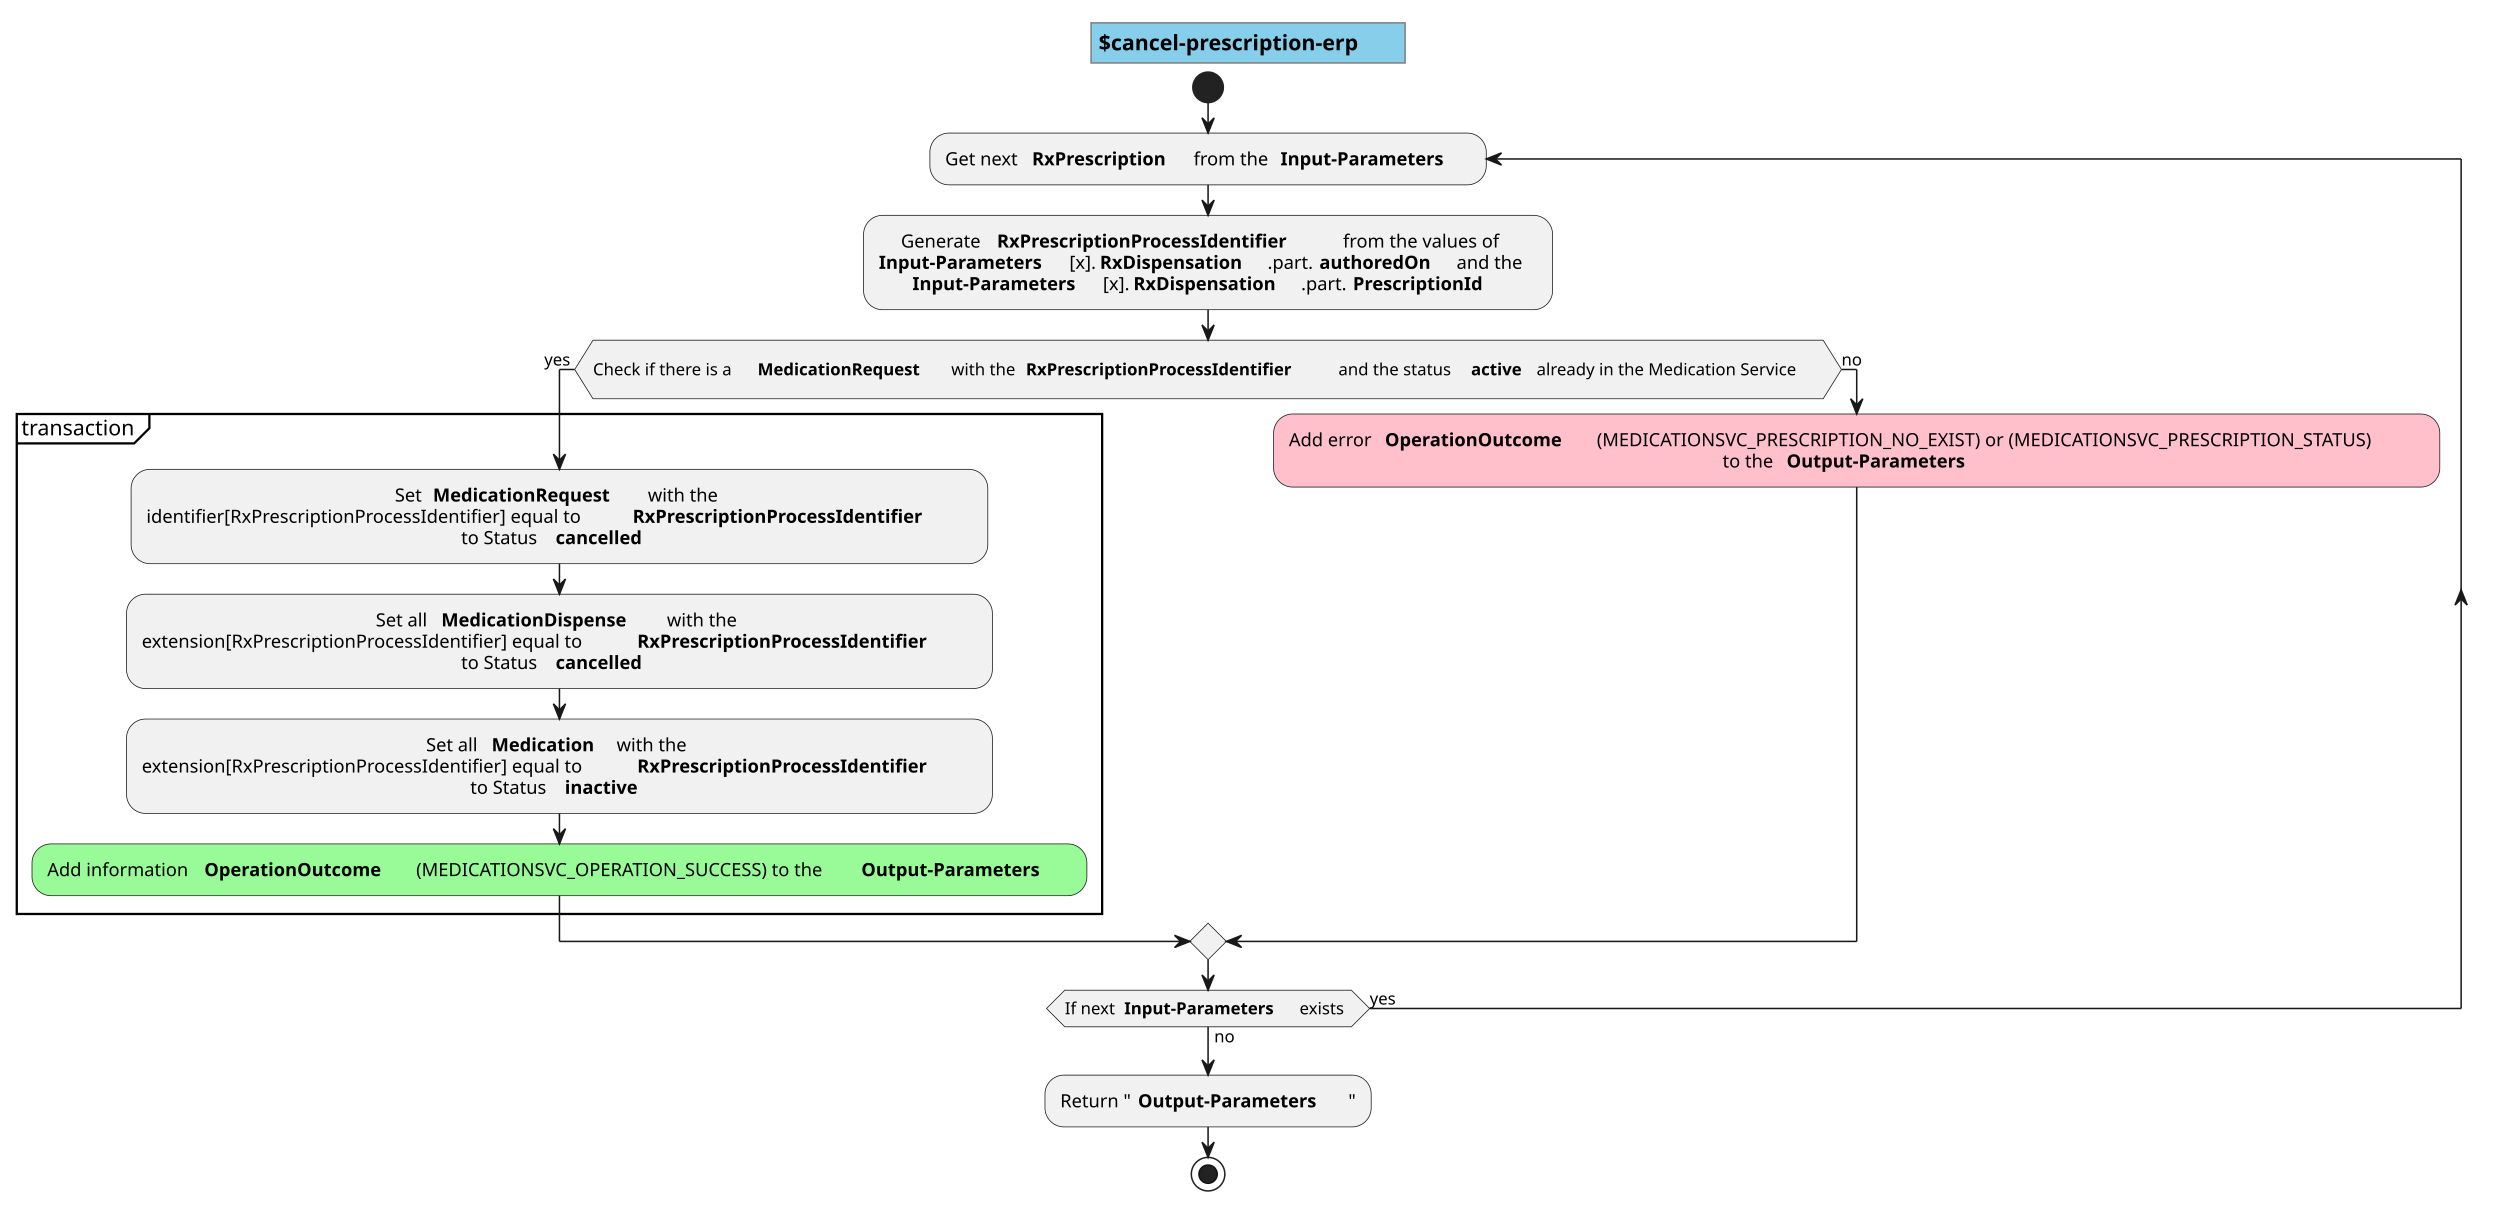
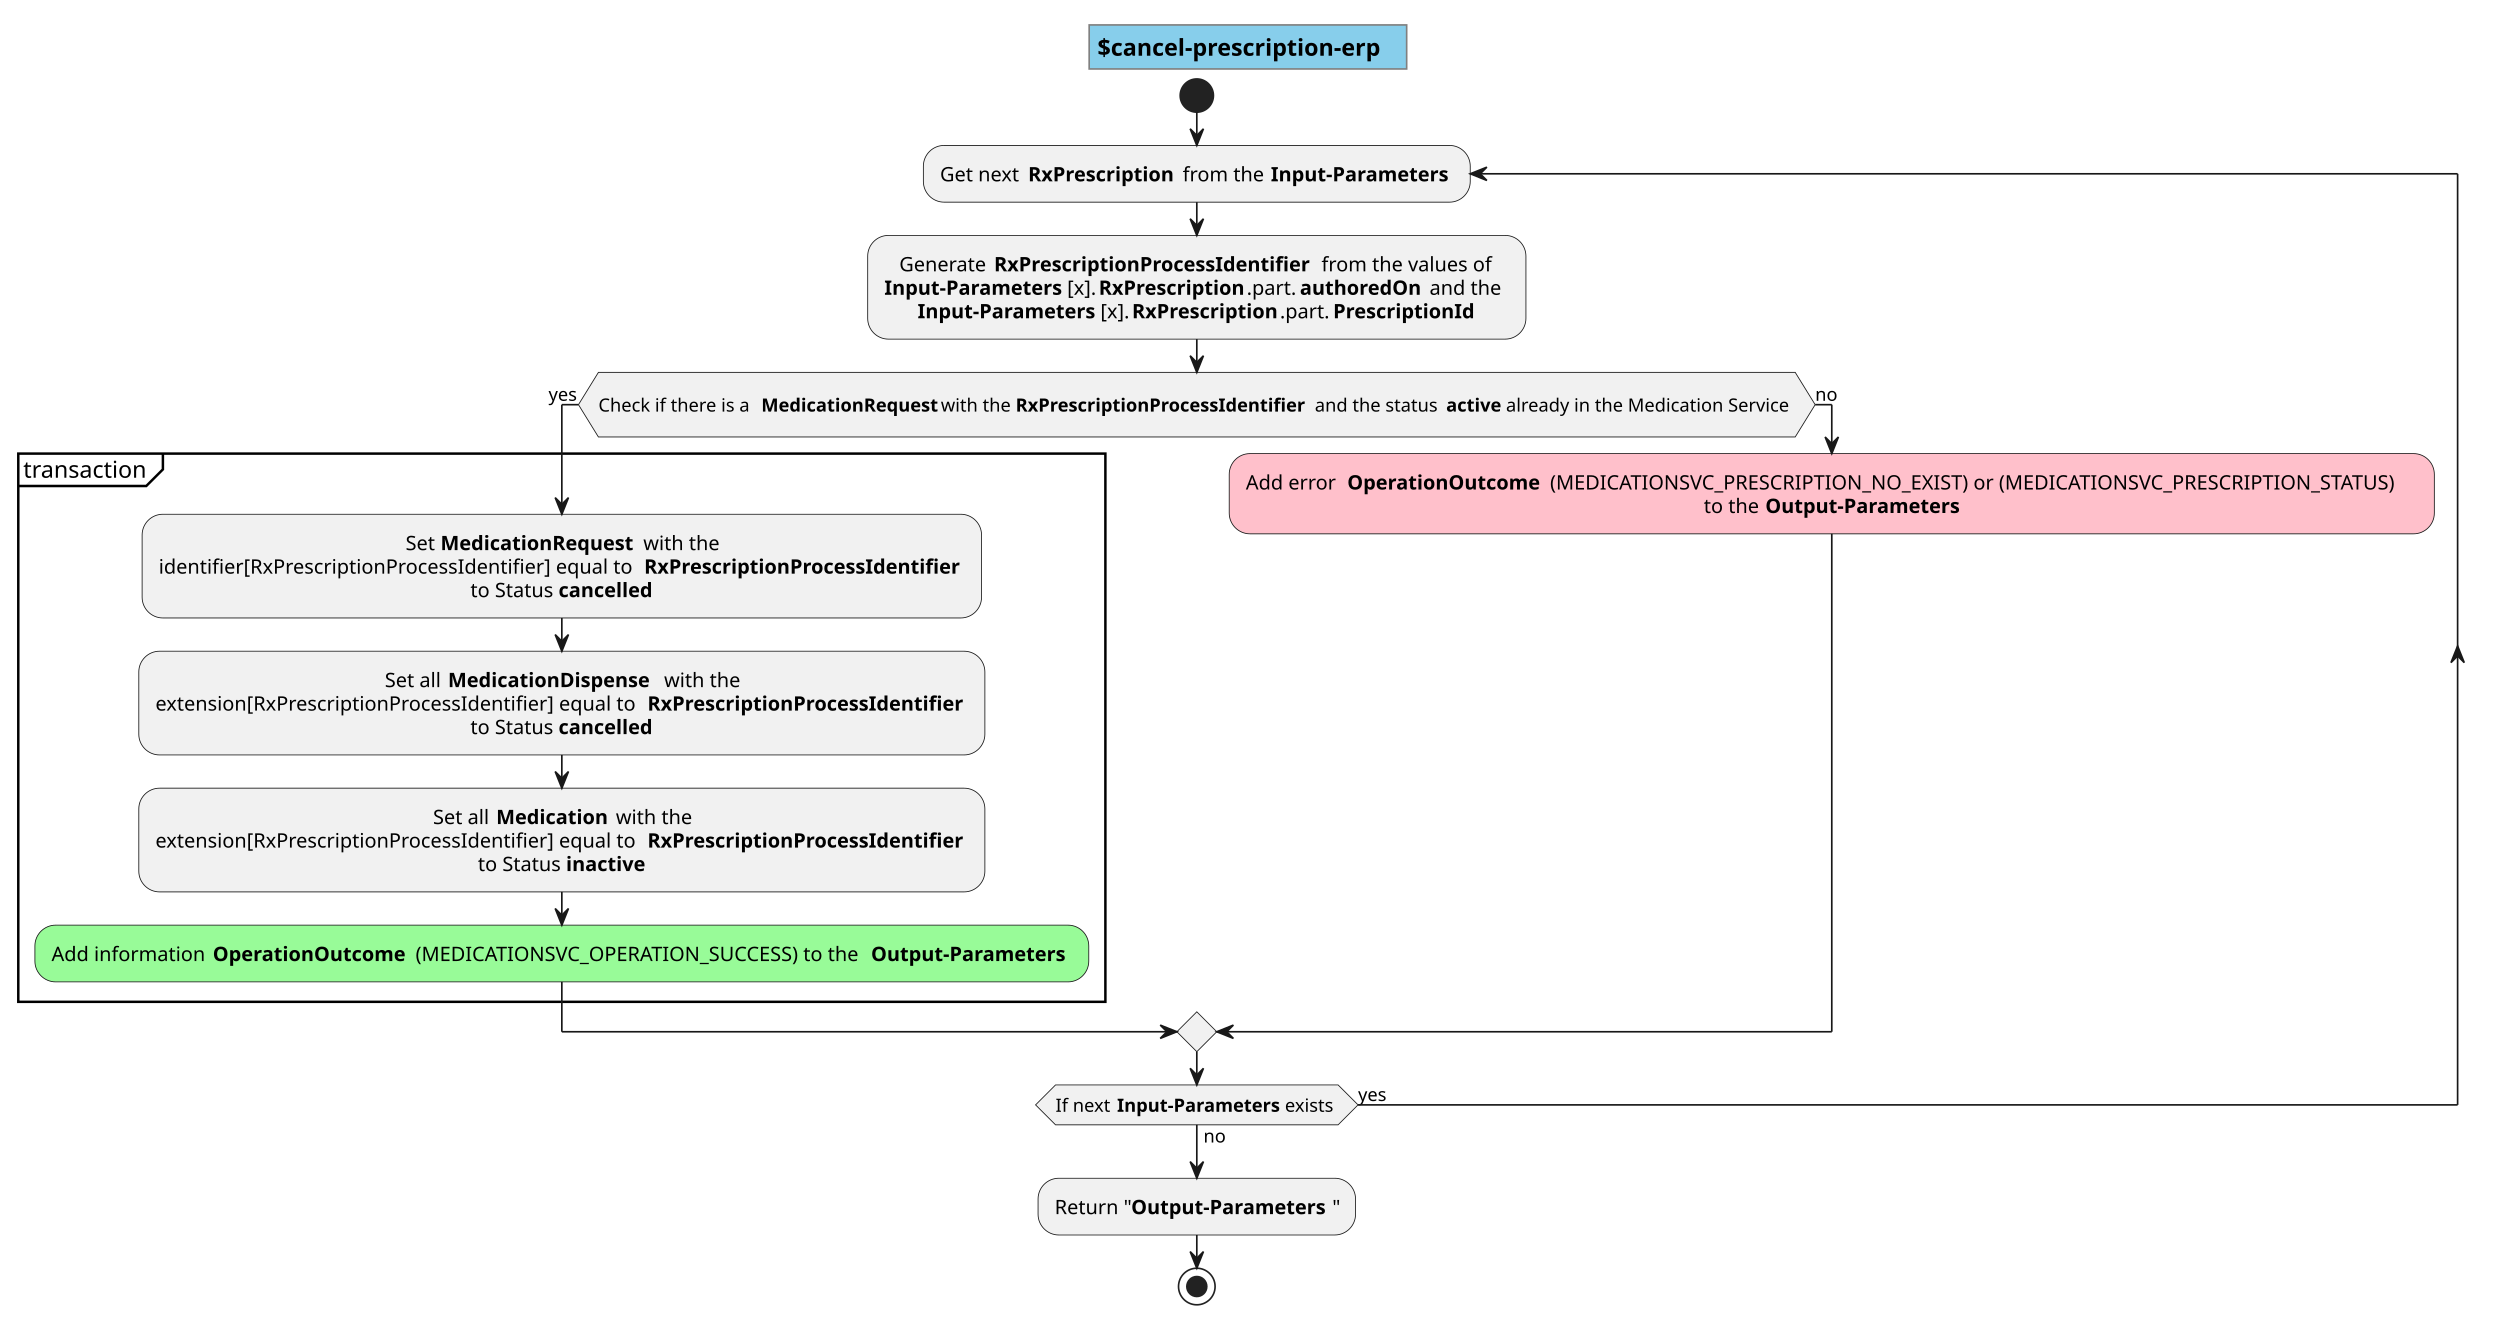
- <svg xmlns="http://www.w3.org/2000/svg" contentStyleType="text/css" height="792px" preserveAspectRatio="none" style="width:1640px;height:792px;background:#FFFFFF;" version="1.1" viewBox="0 0 1640 792" width="1640px" zoomAndPan="magnify">
+ <svg xmlns="http://www.w3.org/2000/svg" contentStyleType="text/css" height="795px" preserveAspectRatio="none" style="width:1504px;height:795px;background:#FFFFFF;" version="1.1" viewBox="0 0 1504 795" width="1504px" zoomAndPan="magnify">
  <defs />
  <g>
-     <rect fill="#87CEEB" height="26.297" id="_title" style="stroke:#808080;stroke-width:1.0;" width="206" x="715.75" y="15" />
-     <text fill="#000000" font-family="sans-serif" font-size="14" font-weight="bold" lengthAdjust="spacing" textLength="196" x="720.75" y="32.995">$cancel-prescription-erp</text>
-     <ellipse cx="792.5" cy="57.297" fill="#222222" rx="10" ry="10" style="stroke:#222222;stroke-width:1.0;" />
-     <rect fill="#F1F1F1" height="61.906" rx="12.5" ry="12.5" style="stroke:#181818;stroke-width:0.5;" width="452" x="566.5" y="141.266" />
-     <text fill="#000000" font-family="sans-serif" font-size="12" lengthAdjust="spacing" textLength="59" x="591" y="162.404">Generate</text>
-     <text fill="#000000" font-family="sans-serif" font-size="12" font-weight="bold" lengthAdjust="spacing" textLength="223" x="654" y="162.404">RxPrescriptionProcessIdentifier</text>
-     <text fill="#000000" font-family="sans-serif" font-size="12" lengthAdjust="spacing" textLength="113" x="881" y="162.404">from the values of</text>
-     <text fill="#000000" font-family="sans-serif" font-size="12" font-weight="bold" lengthAdjust="spacing" textLength="125" x="576.5" y="176.373">Input-Parameters</text>
-     <text fill="#000000" font-family="sans-serif" font-size="12" lengthAdjust="spacing" textLength="20" x="701.5" y="176.373">[x].</text>
-     <text fill="#000000" font-family="sans-serif" font-size="12" font-weight="bold" lengthAdjust="spacing" textLength="110" x="721.5" y="176.373">RxDispensation</text>
-     <text fill="#000000" font-family="sans-serif" font-size="12" lengthAdjust="spacing" textLength="34" x="831.5" y="176.373">.part.</text>
-     <text fill="#000000" font-family="sans-serif" font-size="12" font-weight="bold" lengthAdjust="spacing" textLength="86" x="865.5" y="176.373">authoredOn</text>
-     <text fill="#000000" font-family="sans-serif" font-size="12" lengthAdjust="spacing" textLength="49" x="955.5" y="176.373">and the</text>
-     <text fill="#000000" font-family="sans-serif" font-size="12" font-weight="bold" lengthAdjust="spacing" textLength="125" x="598.5" y="190.342">Input-Parameters</text>
-     <text fill="#000000" font-family="sans-serif" font-size="12" lengthAdjust="spacing" textLength="20" x="723.5" y="190.342">[x].</text>
-     <text fill="#000000" font-family="sans-serif" font-size="12" font-weight="bold" lengthAdjust="spacing" textLength="110" x="743.5" y="190.342">RxDispensation</text>
-     <text fill="#000000" font-family="sans-serif" font-size="12" lengthAdjust="spacing" textLength="34" x="853.5" y="190.342">.part.</text>
-     <text fill="#000000" font-family="sans-serif" font-size="12" font-weight="bold" lengthAdjust="spacing" textLength="99" x="887.5" y="190.342">PrescriptionId</text>
-     <polygon fill="#F1F1F1" points="389,223.172,1196,223.172,1208,242.379,1196,261.586,389,261.586,377,242.379,389,223.172" style="stroke:#181818;stroke-width:0.5;" />
-     <text fill="#000000" font-family="sans-serif" font-size="11" lengthAdjust="spacing" textLength="4" x="790.5" y="233.382"> </text>
-     <text fill="#000000" font-family="sans-serif" font-size="11" lengthAdjust="spacing" textLength="104" x="389" y="246.187">Check if there is a</text>
-     <text fill="#000000" font-family="sans-serif" font-size="11" font-weight="bold" lengthAdjust="spacing" textLength="123" x="497" y="246.187">MedicationRequest</text>
-     <text fill="#000000" font-family="sans-serif" font-size="11" lengthAdjust="spacing" textLength="45" x="624" y="246.187">with the</text>
-     <text fill="#000000" font-family="sans-serif" font-size="11" font-weight="bold" lengthAdjust="spacing" textLength="201" x="673" y="246.187">RxPrescriptionProcessIdentifier</text>
-     <text fill="#000000" font-family="sans-serif" font-size="11" lengthAdjust="spacing" textLength="83" x="878" y="246.187">and the status</text>
-     <text fill="#000000" font-family="sans-serif" font-size="11" font-weight="bold" lengthAdjust="spacing" textLength="39" x="965" y="246.187">active</text>
-     <text fill="#000000" font-family="sans-serif" font-size="11" lengthAdjust="spacing" textLength="188" x="1008" y="246.187">already in the Medication Service</text>
-     <text fill="#000000" font-family="sans-serif" font-size="11" lengthAdjust="spacing" textLength="4" x="790.5" y="258.992"> </text>
-     <text fill="#000000" font-family="sans-serif" font-size="11" lengthAdjust="spacing" textLength="20" x="357" y="239.785">yes</text>
-     <text fill="#000000" font-family="sans-serif" font-size="11" lengthAdjust="spacing" textLength="14" x="1208" y="239.785">no</text>
-     <rect fill="none" height="327.984" style="stroke:#000000;stroke-width:1.5;" width="712" x="11" y="271.586" />
-     <path d="M98,271.586 L98,280.883 L88,290.883 L11,290.883 " fill="none" style="stroke:#000000;stroke-width:1.5;" />
-     <text fill="#000000" font-family="sans-serif" font-size="14" lengthAdjust="spacing" textLength="77" x="14" y="285.581">transaction</text>
-     <rect fill="#F1F1F1" height="61.906" rx="12.5" ry="12.5" style="stroke:#181818;stroke-width:0.5;" width="562" x="86" y="307.883" />
-     <text fill="#000000" font-family="sans-serif" font-size="12" lengthAdjust="spacing" textLength="21" x="259" y="329.022">Set</text>
-     <text fill="#000000" font-family="sans-serif" font-size="12" font-weight="bold" lengthAdjust="spacing" textLength="137" x="284" y="329.022">MedicationRequest</text>
-     <text fill="#000000" font-family="sans-serif" font-size="12" lengthAdjust="spacing" textLength="50" x="425" y="329.022">with the</text>
-     <text fill="#000000" font-family="sans-serif" font-size="12" lengthAdjust="spacing" textLength="315" x="96" y="342.99">identifier[RxPrescriptionProcessIdentifier] equal to</text>
-     <text fill="#000000" font-family="sans-serif" font-size="12" font-weight="bold" lengthAdjust="spacing" textLength="223" x="415" y="342.99">RxPrescriptionProcessIdentifier</text>
-     <text fill="#000000" font-family="sans-serif" font-size="12" lengthAdjust="spacing" textLength="58" x="302.5" y="356.959">to Status</text>
-     <text fill="#000000" font-family="sans-serif" font-size="12" font-weight="bold" lengthAdjust="spacing" textLength="67" x="364.5" y="356.959">cancelled</text>
-     <rect fill="#F1F1F1" height="61.906" rx="12.5" ry="12.5" style="stroke:#181818;stroke-width:0.5;" width="568" x="83" y="389.789" />
-     <text fill="#000000" font-family="sans-serif" font-size="12" lengthAdjust="spacing" textLength="39" x="246.5" y="410.928">Set all</text>
-     <text fill="#000000" font-family="sans-serif" font-size="12" font-weight="bold" lengthAdjust="spacing" textLength="144" x="289.5" y="410.928">MedicationDispense</text>
-     <text fill="#000000" font-family="sans-serif" font-size="12" lengthAdjust="spacing" textLength="50" x="437.5" y="410.928">with the</text>
-     <text fill="#000000" font-family="sans-serif" font-size="12" lengthAdjust="spacing" textLength="321" x="93" y="424.897">extension[RxPrescriptionProcessIdentifier] equal to</text>
-     <text fill="#000000" font-family="sans-serif" font-size="12" font-weight="bold" lengthAdjust="spacing" textLength="223" x="418" y="424.897">RxPrescriptionProcessIdentifier</text>
-     <text fill="#000000" font-family="sans-serif" font-size="12" lengthAdjust="spacing" textLength="58" x="302.5" y="438.865">to Status</text>
-     <text fill="#000000" font-family="sans-serif" font-size="12" font-weight="bold" lengthAdjust="spacing" textLength="67" x="364.5" y="438.865">cancelled</text>
-     <rect fill="#F1F1F1" height="61.906" rx="12.5" ry="12.5" style="stroke:#181818;stroke-width:0.5;" width="568" x="83" y="471.695" />
-     <text fill="#000000" font-family="sans-serif" font-size="12" lengthAdjust="spacing" textLength="39" x="279.5" y="492.834">Set all</text>
-     <text fill="#000000" font-family="sans-serif" font-size="12" font-weight="bold" lengthAdjust="spacing" textLength="78" x="322.5" y="492.834">Medication</text>
-     <text fill="#000000" font-family="sans-serif" font-size="12" lengthAdjust="spacing" textLength="50" x="404.5" y="492.834">with the</text>
-     <text fill="#000000" font-family="sans-serif" font-size="12" lengthAdjust="spacing" textLength="321" x="93" y="506.803">extension[RxPrescriptionProcessIdentifier] equal to</text>
-     <text fill="#000000" font-family="sans-serif" font-size="12" font-weight="bold" lengthAdjust="spacing" textLength="223" x="418" y="506.803">RxPrescriptionProcessIdentifier</text>
-     <text fill="#000000" font-family="sans-serif" font-size="12" lengthAdjust="spacing" textLength="58" x="308.5" y="520.771">to Status</text>
-     <text fill="#000000" font-family="sans-serif" font-size="12" font-weight="bold" lengthAdjust="spacing" textLength="55" x="370.5" y="520.771">inactive</text>
-     <rect fill="#98FB98" height="33.969" rx="12.5" ry="12.5" style="stroke:#181818;stroke-width:0.5;" width="692" x="21" y="553.602" />
-     <text fill="#000000" font-family="sans-serif" font-size="12" lengthAdjust="spacing" textLength="99" x="31" y="574.74">Add information</text>
-     <text fill="#000000" font-family="sans-serif" font-size="12" font-weight="bold" lengthAdjust="spacing" textLength="135" x="134" y="574.74">OperationOutcome</text>
-     <text fill="#000000" font-family="sans-serif" font-size="12" lengthAdjust="spacing" textLength="288" x="273" y="574.74">(MEDICATIONSVC_OPERATION_SUCCESS) to the</text>
-     <text fill="#000000" font-family="sans-serif" font-size="12" font-weight="bold" lengthAdjust="spacing" textLength="138" x="565" y="574.74">Output-Parameters</text>
-     <rect fill="#FFC0CB" height="47.938" rx="12.5" ry="12.5" style="stroke:#181818;stroke-width:0.5;" width="765" x="835.5" y="271.586" />
-     <text fill="#000000" font-family="sans-serif" font-size="12" lengthAdjust="spacing" textLength="59" x="845.5" y="292.725">Add error</text>
-     <text fill="#000000" font-family="sans-serif" font-size="12" font-weight="bold" lengthAdjust="spacing" textLength="135" x="908.5" y="292.725">OperationOutcome</text>
-     <text fill="#000000" font-family="sans-serif" font-size="12" lengthAdjust="spacing" textLength="539" x="1047.5" y="292.725">(MEDICATIONSVC_PRESCRIPTION_NO_EXIST) or (MEDICATIONSVC_PRESCRIPTION_STATUS)</text>
-     <text fill="#000000" font-family="sans-serif" font-size="12" lengthAdjust="spacing" textLength="38" x="1130" y="306.693">to the</text>
-     <text fill="#000000" font-family="sans-serif" font-size="12" font-weight="bold" lengthAdjust="spacing" textLength="138" x="1172" y="306.693">Output-Parameters</text>
-     <polygon fill="#F1F1F1" points="792.5,605.57,804.5,617.57,792.5,629.57,780.5,617.57,792.5,605.57" style="stroke:#181818;stroke-width:0.5;" />
-     <rect fill="#F1F1F1" height="33.969" rx="12.5" ry="12.5" style="stroke:#181818;stroke-width:0.5;" width="365" x="610" y="87.297" />
-     <text fill="#000000" font-family="sans-serif" font-size="12" lengthAdjust="spacing" textLength="53" x="620" y="108.436">Get next</text>
-     <text fill="#000000" font-family="sans-serif" font-size="12" font-weight="bold" lengthAdjust="spacing" textLength="102" x="677" y="108.436">RxPrescription</text>
-     <text fill="#000000" font-family="sans-serif" font-size="12" lengthAdjust="spacing" textLength="53" x="783" y="108.436">from the</text>
-     <text fill="#000000" font-family="sans-serif" font-size="12" font-weight="bold" lengthAdjust="spacing" textLength="125" x="840" y="108.436">Input-Parameters</text>
-     <polygon fill="#F1F1F1" points="698.5,649.57,886.5,649.57,898.5,661.57,886.5,673.57,698.5,673.57,686.5,661.57,698.5,649.57" style="stroke:#181818;stroke-width:0.5;" />
-     <text fill="#000000" font-family="sans-serif" font-size="11" lengthAdjust="spacing" textLength="14" x="796.5" y="683.781">no</text>
-     <text fill="#000000" font-family="sans-serif" font-size="11" lengthAdjust="spacing" textLength="35" x="698.5" y="665.378">If next</text>
-     <text fill="#000000" font-family="sans-serif" font-size="11" font-weight="bold" lengthAdjust="spacing" textLength="111" x="737.5" y="665.378">Input-Parameters</text>
-     <text fill="#000000" font-family="sans-serif" font-size="11" lengthAdjust="spacing" textLength="34" x="852.5" y="665.378">exists</text>
-     <text fill="#000000" font-family="sans-serif" font-size="11" lengthAdjust="spacing" textLength="20" x="898.5" y="658.976">yes</text>
-     <rect fill="#F1F1F1" height="33.969" rx="12.5" ry="12.5" style="stroke:#181818;stroke-width:0.5;" width="214" x="685.5" y="705.281" />
-     <text fill="#000000" font-family="sans-serif" font-size="12" lengthAdjust="spacing" textLength="51" x="695.5" y="726.419">Return "</text>
-     <text fill="#000000" font-family="sans-serif" font-size="12" font-weight="bold" lengthAdjust="spacing" textLength="138" x="746.5" y="726.419">Output-Parameters</text>
-     <text fill="#000000" font-family="sans-serif" font-size="12" lengthAdjust="spacing" textLength="5" x="884.5" y="726.419">"</text>
-     <ellipse cx="792.5" cy="770.25" fill="none" rx="11" ry="11" style="stroke:#222222;stroke-width:1.0;" />
-     <ellipse cx="792.5" cy="770.25" fill="#222222" rx="6" ry="6" style="stroke:#111111;stroke-width:1.0;" />
-     <line style="stroke:#181818;stroke-width:1.0;" x1="367" x2="367" y1="369.789" y2="389.789" />
-     <polygon fill="#181818" points="363,379.789,367,389.789,371,379.789,367,383.789" style="stroke:#181818;stroke-width:1.0;" />
-     <line style="stroke:#181818;stroke-width:1.0;" x1="367" x2="367" y1="451.695" y2="471.695" />
-     <polygon fill="#181818" points="363,461.695,367,471.695,371,461.695,367,465.695" style="stroke:#181818;stroke-width:1.0;" />
-     <line style="stroke:#181818;stroke-width:1.0;" x1="367" x2="367" y1="533.602" y2="553.602" />
-     <polygon fill="#181818" points="363,543.602,367,553.602,371,543.602,367,547.602" style="stroke:#181818;stroke-width:1.0;" />
-     <line style="stroke:#181818;stroke-width:1.0;" x1="377" x2="367" y1="242.379" y2="242.379" />
-     <line style="stroke:#181818;stroke-width:1.0;" x1="367" x2="367" y1="242.379" y2="307.883" />
-     <polygon fill="#181818" points="363,297.883,367,307.883,371,297.883,367,301.883" style="stroke:#181818;stroke-width:1.0;" />
-     <line style="stroke:#181818;stroke-width:1.0;" x1="1208" x2="1218" y1="242.379" y2="242.379" />
-     <line style="stroke:#181818;stroke-width:1.0;" x1="1218" x2="1218" y1="242.379" y2="271.586" />
-     <polygon fill="#181818" points="1214,261.586,1218,271.586,1222,261.586,1218,265.586" style="stroke:#181818;stroke-width:1.0;" />
-     <line style="stroke:#181818;stroke-width:1.0;" x1="367" x2="367" y1="587.57" y2="617.57" />
-     <line style="stroke:#181818;stroke-width:1.0;" x1="367" x2="780.5" y1="617.57" y2="617.57" />
-     <polygon fill="#181818" points="770.5,613.57,780.5,617.57,770.5,621.57,774.5,617.57" style="stroke:#181818;stroke-width:1.0;" />
-     <line style="stroke:#181818;stroke-width:1.0;" x1="1218" x2="1218" y1="319.523" y2="617.57" />
-     <line style="stroke:#181818;stroke-width:1.0;" x1="1218" x2="804.5" y1="617.57" y2="617.57" />
-     <polygon fill="#181818" points="814.5,613.57,804.5,617.57,814.5,621.57,810.5,617.57" style="stroke:#181818;stroke-width:1.0;" />
-     <line style="stroke:#181818;stroke-width:1.0;" x1="792.5" x2="792.5" y1="203.172" y2="223.172" />
-     <polygon fill="#181818" points="788.5,213.172,792.5,223.172,796.5,213.172,792.5,217.172" style="stroke:#181818;stroke-width:1.0;" />
-     <line style="stroke:#181818;stroke-width:1.0;" x1="792.5" x2="792.5" y1="121.266" y2="141.266" />
-     <polygon fill="#181818" points="788.5,131.266,792.5,141.266,796.5,131.266,792.5,135.266" style="stroke:#181818;stroke-width:1.0;" />
-     <line style="stroke:#181818;stroke-width:1.0;" x1="898.5" x2="1614.5" y1="661.57" y2="661.57" />
-     <polygon fill="#181818" points="1610.5,396.926,1614.5,386.926,1618.5,396.926,1614.5,392.926" style="stroke:#181818;stroke-width:1.0;" />
-     <line style="stroke:#181818;stroke-width:1.0;" x1="1614.5" x2="1614.5" y1="104.281" y2="661.57" />
-     <line style="stroke:#181818;stroke-width:1.0;" x1="1614.5" x2="975" y1="104.281" y2="104.281" />
-     <polygon fill="#181818" points="985,100.281,975,104.281,985,108.281,981,104.281" style="stroke:#181818;stroke-width:1.0;" />
-     <line style="stroke:#181818;stroke-width:1.0;" x1="792.5" x2="792.5" y1="629.57" y2="649.57" />
-     <polygon fill="#181818" points="788.5,639.57,792.5,649.57,796.5,639.57,792.5,643.57" style="stroke:#181818;stroke-width:1.0;" />
-     <line style="stroke:#181818;stroke-width:1.0;" x1="792.5" x2="792.5" y1="67.297" y2="87.297" />
-     <polygon fill="#181818" points="788.5,77.297,792.5,87.297,796.5,77.297,792.5,81.297" style="stroke:#181818;stroke-width:1.0;" />
-     <line style="stroke:#181818;stroke-width:1.0;" x1="792.5" x2="792.5" y1="673.57" y2="705.281" />
-     <polygon fill="#181818" points="788.5,695.281,792.5,705.281,796.5,695.281,792.5,699.281" style="stroke:#181818;stroke-width:1.0;" />
-     <line style="stroke:#181818;stroke-width:1.0;" x1="792.5" x2="792.5" y1="739.25" y2="759.25" />
-     <polygon fill="#181818" points="788.5,749.25,792.5,759.25,796.5,749.25,792.5,753.25" style="stroke:#181818;stroke-width:1.0;" />
+     <rect fill="#87CEEB" height="26.488" id="_title" style="stroke:#808080;stroke-width:1.0;" width="191" x="655.25" y="15" />
+     <text fill="#000000" font-family="sans-serif" font-size="14" font-weight="bold" lengthAdjust="spacing" textLength="181" x="660.25" y="33.535">$cancel-prescription-erp</text>
+     <ellipse cx="720" cy="57.488" fill="#222222" rx="10" ry="10" style="stroke:#222222;stroke-width:1.0;" />
+     <rect fill="#F1F1F1" height="62.398" rx="12.5" ry="12.5" style="stroke:#181818;stroke-width:0.5;" width="396" x="522" y="141.621" />
+     <text fill="#000000" font-family="sans-serif" font-size="12" lengthAdjust="spacing" textLength="53" x="541" y="163.223">Generate</text>
+     <text fill="#000000" font-family="sans-serif" font-size="12" font-weight="bold" lengthAdjust="spacing" textLength="193" x="598" y="163.223">RxPrescriptionProcessIdentifier</text>
+     <text fill="#000000" font-family="sans-serif" font-size="12" lengthAdjust="spacing" textLength="104" x="795" y="163.223">from the values of</text>
+     <text fill="#000000" font-family="sans-serif" font-size="12" font-weight="bold" lengthAdjust="spacing" textLength="110" x="532" y="177.356">Input-Parameters</text>
+     <text fill="#000000" font-family="sans-serif" font-size="12" lengthAdjust="spacing" textLength="19" x="642" y="177.356">[x].</text>
+     <text fill="#000000" font-family="sans-serif" font-size="12" font-weight="bold" lengthAdjust="spacing" textLength="89" x="661" y="177.356">RxPrescription</text>
+     <text fill="#000000" font-family="sans-serif" font-size="12" lengthAdjust="spacing" textLength="32" x="750" y="177.356">.part.</text>
+     <text fill="#000000" font-family="sans-serif" font-size="12" font-weight="bold" lengthAdjust="spacing" textLength="74" x="782" y="177.356">authoredOn</text>
+     <text fill="#000000" font-family="sans-serif" font-size="12" lengthAdjust="spacing" textLength="44" x="860" y="177.356">and the</text>
+     <text fill="#000000" font-family="sans-serif" font-size="12" font-weight="bold" lengthAdjust="spacing" textLength="110" x="552" y="191.488">Input-Parameters</text>
+     <text fill="#000000" font-family="sans-serif" font-size="12" lengthAdjust="spacing" textLength="19" x="662" y="191.488">[x].</text>
+     <text fill="#000000" font-family="sans-serif" font-size="12" font-weight="bold" lengthAdjust="spacing" textLength="89" x="681" y="191.488">RxPrescription</text>
+     <text fill="#000000" font-family="sans-serif" font-size="12" lengthAdjust="spacing" textLength="32" x="770" y="191.488">.part.</text>
+     <text fill="#000000" font-family="sans-serif" font-size="12" font-weight="bold" lengthAdjust="spacing" textLength="86" x="802" y="191.488">PrescriptionId</text>
+     <polygon fill="#F1F1F1" points="360,224.019,1080,224.019,1092,243.452,1080,262.885,360,262.885,348,243.452,360,224.019" style="stroke:#181818;stroke-width:0.5;" />
+     <text fill="#000000" font-family="sans-serif" font-size="11" lengthAdjust="spacing" textLength="3" x="718.5" y="234.654"> </text>
+     <text fill="#000000" font-family="sans-serif" font-size="11" lengthAdjust="spacing" textLength="95" x="360" y="247.609">Check if there is a</text>
+     <text fill="#000000" font-family="sans-serif" font-size="11" font-weight="bold" lengthAdjust="spacing" textLength="105" x="458" y="247.609">MedicationRequest</text>
+     <text fill="#000000" font-family="sans-serif" font-size="11" lengthAdjust="spacing" textLength="42" x="566" y="247.609">with the</text>
+     <text fill="#000000" font-family="sans-serif" font-size="11" font-weight="bold" lengthAdjust="spacing" textLength="177" x="611" y="247.609">RxPrescriptionProcessIdentifier</text>
+     <text fill="#000000" font-family="sans-serif" font-size="11" lengthAdjust="spacing" textLength="76" x="791" y="247.609">and the status</text>
+     <text fill="#000000" font-family="sans-serif" font-size="11" font-weight="bold" lengthAdjust="spacing" textLength="33" x="870" y="247.609">active</text>
+     <text fill="#000000" font-family="sans-serif" font-size="11" lengthAdjust="spacing" textLength="174" x="906" y="247.609">already in the Medication Service</text>
+     <text fill="#000000" font-family="sans-serif" font-size="11" lengthAdjust="spacing" textLength="3" x="718.5" y="260.565"> </text>
+     <text fill="#000000" font-family="sans-serif" font-size="11" lengthAdjust="spacing" textLength="18" x="330" y="241.132">yes</text>
+     <text fill="#000000" font-family="sans-serif" font-size="11" lengthAdjust="spacing" textLength="14" x="1092" y="241.132">no</text>
+     <rect fill="none" height="329.816" style="stroke:#000000;stroke-width:1.5;" width="654" x="11" y="272.885" />
+     <path d="M98,272.885 L98,282.373 L88,292.373 L11,292.373 " fill="none" style="stroke:#000000;stroke-width:1.5;" />
+     <text fill="#000000" font-family="sans-serif" font-size="14" lengthAdjust="spacing" textLength="77" x="14" y="287.42">transaction</text>
+     <rect fill="#F1F1F1" height="62.398" rx="12.5" ry="12.5" style="stroke:#181818;stroke-width:0.5;" width="505" x="85.5" y="309.373" />
+     <text fill="#000000" font-family="sans-serif" font-size="12" lengthAdjust="spacing" textLength="17" x="244" y="330.975">Set</text>
+     <text fill="#000000" font-family="sans-serif" font-size="12" font-weight="bold" lengthAdjust="spacing" textLength="118" x="265" y="330.975">MedicationRequest</text>
+     <text fill="#000000" font-family="sans-serif" font-size="12" lengthAdjust="spacing" textLength="45" x="387" y="330.975">with the</text>
+     <text fill="#000000" font-family="sans-serif" font-size="12" lengthAdjust="spacing" textLength="288" x="95.5" y="345.107">identifier[RxPrescriptionProcessIdentifier] equal to</text>
+     <text fill="#000000" font-family="sans-serif" font-size="12" font-weight="bold" lengthAdjust="spacing" textLength="193" x="387.5" y="345.107">RxPrescriptionProcessIdentifier</text>
+     <text fill="#000000" font-family="sans-serif" font-size="12" lengthAdjust="spacing" textLength="49" x="283" y="359.24">to Status</text>
+     <text fill="#000000" font-family="sans-serif" font-size="12" font-weight="bold" lengthAdjust="spacing" textLength="57" x="336" y="359.24">cancelled</text>
+     <rect fill="#F1F1F1" height="62.398" rx="12.5" ry="12.5" style="stroke:#181818;stroke-width:0.5;" width="509" x="83.5" y="391.772" />
+     <text fill="#000000" font-family="sans-serif" font-size="12" lengthAdjust="spacing" textLength="34" x="231.5" y="413.373">Set all</text>
+     <text fill="#000000" font-family="sans-serif" font-size="12" font-weight="bold" lengthAdjust="spacing" textLength="126" x="269.5" y="413.373">MedicationDispense</text>
+     <text fill="#000000" font-family="sans-serif" font-size="12" lengthAdjust="spacing" textLength="45" x="399.5" y="413.373">with the</text>
+     <text fill="#000000" font-family="sans-serif" font-size="12" lengthAdjust="spacing" textLength="292" x="93.5" y="427.506">extension[RxPrescriptionProcessIdentifier] equal to</text>
+     <text fill="#000000" font-family="sans-serif" font-size="12" font-weight="bold" lengthAdjust="spacing" textLength="193" x="389.5" y="427.506">RxPrescriptionProcessIdentifier</text>
+     <text fill="#000000" font-family="sans-serif" font-size="12" lengthAdjust="spacing" textLength="49" x="283" y="441.639">to Status</text>
+     <text fill="#000000" font-family="sans-serif" font-size="12" font-weight="bold" lengthAdjust="spacing" textLength="57" x="336" y="441.639">cancelled</text>
+     <rect fill="#F1F1F1" height="62.398" rx="12.5" ry="12.5" style="stroke:#181818;stroke-width:0.5;" width="509" x="83.5" y="474.17" />
+     <text fill="#000000" font-family="sans-serif" font-size="12" lengthAdjust="spacing" textLength="34" x="260.5" y="495.772">Set all</text>
+     <text fill="#000000" font-family="sans-serif" font-size="12" font-weight="bold" lengthAdjust="spacing" textLength="68" x="298.5" y="495.772">Medication</text>
+     <text fill="#000000" font-family="sans-serif" font-size="12" lengthAdjust="spacing" textLength="45" x="370.5" y="495.772">with the</text>
+     <text fill="#000000" font-family="sans-serif" font-size="12" lengthAdjust="spacing" textLength="292" x="93.5" y="509.904">extension[RxPrescriptionProcessIdentifier] equal to</text>
+     <text fill="#000000" font-family="sans-serif" font-size="12" font-weight="bold" lengthAdjust="spacing" textLength="193" x="389.5" y="509.904">RxPrescriptionProcessIdentifier</text>
+     <text fill="#000000" font-family="sans-serif" font-size="12" lengthAdjust="spacing" textLength="49" x="287.5" y="524.037">to Status</text>
+     <text fill="#000000" font-family="sans-serif" font-size="12" font-weight="bold" lengthAdjust="spacing" textLength="48" x="340.5" y="524.037">inactive</text>
+     <rect fill="#98FB98" height="34.133" rx="12.5" ry="12.5" style="stroke:#181818;stroke-width:0.5;" width="634" x="21" y="556.568" />
+     <text fill="#000000" font-family="sans-serif" font-size="12" lengthAdjust="spacing" textLength="93" x="31" y="578.17">Add information</text>
+     <text fill="#000000" font-family="sans-serif" font-size="12" font-weight="bold" lengthAdjust="spacing" textLength="118" x="128" y="578.17">OperationOutcome</text>
+     <text fill="#000000" font-family="sans-serif" font-size="12" lengthAdjust="spacing" textLength="270" x="250" y="578.17">(MEDICATIONSVC_OPERATION_SUCCESS) to the</text>
+     <text fill="#000000" font-family="sans-serif" font-size="12" font-weight="bold" lengthAdjust="spacing" textLength="121" x="524" y="578.17">Output-Parameters</text>
+     <rect fill="#FFC0CB" height="48.266" rx="12.5" ry="12.5" style="stroke:#181818;stroke-width:0.5;" width="725" x="739.5" y="272.885" />
+     <text fill="#000000" font-family="sans-serif" font-size="12" lengthAdjust="spacing" textLength="57" x="749.5" y="294.486">Add error</text>
+     <text fill="#000000" font-family="sans-serif" font-size="12" font-weight="bold" lengthAdjust="spacing" textLength="118" x="810.5" y="294.486">OperationOutcome</text>
+     <text fill="#000000" font-family="sans-serif" font-size="12" lengthAdjust="spacing" textLength="518" x="932.5" y="294.486">(MEDICATIONSVC_PRESCRIPTION_NO_EXIST) or (MEDICATIONSVC_PRESCRIPTION_STATUS)</text>
+     <text fill="#000000" font-family="sans-serif" font-size="12" lengthAdjust="spacing" textLength="33" x="1025" y="308.619">to the</text>
+     <text fill="#000000" font-family="sans-serif" font-size="12" font-weight="bold" lengthAdjust="spacing" textLength="121" x="1062" y="308.619">Output-Parameters</text>
+     <polygon fill="#F1F1F1" points="720,608.701,732,620.701,720,632.701,708,620.701,720,608.701" style="stroke:#181818;stroke-width:0.5;" />
+     <rect fill="#F1F1F1" height="34.133" rx="12.5" ry="12.5" style="stroke:#181818;stroke-width:0.5;" width="329" x="555.5" y="87.488" />
+     <text fill="#000000" font-family="sans-serif" font-size="12" lengthAdjust="spacing" textLength="49" x="565.5" y="109.09">Get next</text>
+     <text fill="#000000" font-family="sans-serif" font-size="12" font-weight="bold" lengthAdjust="spacing" textLength="89" x="618.5" y="109.09">RxPrescription</text>
+     <text fill="#000000" font-family="sans-serif" font-size="12" lengthAdjust="spacing" textLength="49" x="711.5" y="109.09">from the</text>
+     <text fill="#000000" font-family="sans-serif" font-size="12" font-weight="bold" lengthAdjust="spacing" textLength="110" x="764.5" y="109.09">Input-Parameters</text>
+     <polygon fill="#F1F1F1" points="635,652.701,805,652.701,817,664.701,805,676.701,635,676.701,623,664.701,635,652.701" style="stroke:#181818;stroke-width:0.5;" />
+     <text fill="#000000" font-family="sans-serif" font-size="11" lengthAdjust="spacing" textLength="14" x="724" y="687.336">no</text>
+     <text fill="#000000" font-family="sans-serif" font-size="11" lengthAdjust="spacing" textLength="34" x="635" y="668.858">If next</text>
+     <text fill="#000000" font-family="sans-serif" font-size="11" font-weight="bold" lengthAdjust="spacing" textLength="98" x="672" y="668.858">Input-Parameters</text>
+     <text fill="#000000" font-family="sans-serif" font-size="11" lengthAdjust="spacing" textLength="32" x="773" y="668.858">exists</text>
+     <text fill="#000000" font-family="sans-serif" font-size="11" lengthAdjust="spacing" textLength="18" x="817" y="662.381">yes</text>
+     <rect fill="#F1F1F1" height="34.133" rx="12.5" ry="12.5" style="stroke:#181818;stroke-width:0.5;" width="191" x="624.5" y="708.836" />
+     <text fill="#000000" font-family="sans-serif" font-size="12" lengthAdjust="spacing" textLength="46" x="634.5" y="730.438">Return "</text>
+     <text fill="#000000" font-family="sans-serif" font-size="12" font-weight="bold" lengthAdjust="spacing" textLength="121" x="680.5" y="730.438">Output-Parameters</text>
+     <text fill="#000000" font-family="sans-serif" font-size="12" lengthAdjust="spacing" textLength="4" x="801.5" y="730.438">"</text>
+     <ellipse cx="720" cy="773.969" fill="none" rx="11" ry="11" style="stroke:#222222;stroke-width:1.0;" />
+     <ellipse cx="720" cy="773.969" fill="#222222" rx="6" ry="6" style="stroke:#222222;stroke-width:1.0;" />
+     <line style="stroke:#181818;stroke-width:1.0;" x1="338" x2="338" y1="371.772" y2="391.772" />
+     <polygon fill="#181818" points="334,381.772,338,391.772,342,381.772,338,385.772" style="stroke:#181818;stroke-width:1.0;" />
+     <line style="stroke:#181818;stroke-width:1.0;" x1="338" x2="338" y1="454.17" y2="474.17" />
+     <polygon fill="#181818" points="334,464.17,338,474.17,342,464.17,338,468.17" style="stroke:#181818;stroke-width:1.0;" />
+     <line style="stroke:#181818;stroke-width:1.0;" x1="338" x2="338" y1="536.568" y2="556.568" />
+     <polygon fill="#181818" points="334,546.568,338,556.568,342,546.568,338,550.568" style="stroke:#181818;stroke-width:1.0;" />
+     <line style="stroke:#181818;stroke-width:1.0;" x1="348" x2="338" y1="243.452" y2="243.452" />
+     <line style="stroke:#181818;stroke-width:1.0;" x1="338" x2="338" y1="243.452" y2="309.373" />
+     <polygon fill="#181818" points="334,299.373,338,309.373,342,299.373,338,303.373" style="stroke:#181818;stroke-width:1.0;" />
+     <line style="stroke:#181818;stroke-width:1.0;" x1="1092" x2="1102" y1="243.452" y2="243.452" />
+     <line style="stroke:#181818;stroke-width:1.0;" x1="1102" x2="1102" y1="243.452" y2="272.885" />
+     <polygon fill="#181818" points="1098,262.885,1102,272.885,1106,262.885,1102,266.885" style="stroke:#181818;stroke-width:1.0;" />
+     <line style="stroke:#181818;stroke-width:1.0;" x1="338" x2="338" y1="590.701" y2="620.701" />
+     <line style="stroke:#181818;stroke-width:1.0;" x1="338" x2="708" y1="620.701" y2="620.701" />
+     <polygon fill="#181818" points="698,616.701,708,620.701,698,624.701,702,620.701" style="stroke:#181818;stroke-width:1.0;" />
+     <line style="stroke:#181818;stroke-width:1.0;" x1="1102" x2="1102" y1="321.15" y2="620.701" />
+     <line style="stroke:#181818;stroke-width:1.0;" x1="1102" x2="732" y1="620.701" y2="620.701" />
+     <polygon fill="#181818" points="742,616.701,732,620.701,742,624.701,738,620.701" style="stroke:#181818;stroke-width:1.0;" />
+     <line style="stroke:#181818;stroke-width:1.0;" x1="720" x2="720" y1="204.019" y2="224.019" />
+     <polygon fill="#181818" points="716,214.019,720,224.019,724,214.019,720,218.019" style="stroke:#181818;stroke-width:1.0;" />
+     <line style="stroke:#181818;stroke-width:1.0;" x1="720" x2="720" y1="121.621" y2="141.621" />
+     <polygon fill="#181818" points="716,131.621,720,141.621,724,131.621,720,135.621" style="stroke:#181818;stroke-width:1.0;" />
+     <line style="stroke:#181818;stroke-width:1.0;" x1="817" x2="1478.5" y1="664.701" y2="664.701" />
+     <polygon fill="#181818" points="1474.5,398.628,1478.5,388.628,1482.5,398.628,1478.5,394.628" style="stroke:#181818;stroke-width:1.0;" />
+     <line style="stroke:#181818;stroke-width:1.0;" x1="1478.5" x2="1478.5" y1="104.555" y2="664.701" />
+     <line style="stroke:#181818;stroke-width:1.0;" x1="1478.5" x2="884.5" y1="104.555" y2="104.555" />
+     <polygon fill="#181818" points="894.5,100.555,884.5,104.555,894.5,108.555,890.5,104.555" style="stroke:#181818;stroke-width:1.0;" />
+     <line style="stroke:#181818;stroke-width:1.0;" x1="720" x2="720" y1="632.701" y2="652.701" />
+     <polygon fill="#181818" points="716,642.701,720,652.701,724,642.701,720,646.701" style="stroke:#181818;stroke-width:1.0;" />
+     <line style="stroke:#181818;stroke-width:1.0;" x1="720" x2="720" y1="67.488" y2="87.488" />
+     <polygon fill="#181818" points="716,77.488,720,87.488,724,77.488,720,81.488" style="stroke:#181818;stroke-width:1.0;" />
+     <line style="stroke:#181818;stroke-width:1.0;" x1="720" x2="720" y1="676.701" y2="708.836" />
+     <polygon fill="#181818" points="716,698.836,720,708.836,724,698.836,720,702.836" style="stroke:#181818;stroke-width:1.0;" />
+     <line style="stroke:#181818;stroke-width:1.0;" x1="720" x2="720" y1="742.969" y2="762.969" />
+     <polygon fill="#181818" points="716,752.969,720,762.969,724,752.969,720,756.969" style="stroke:#181818;stroke-width:1.0;" />
  </g>
</svg>
